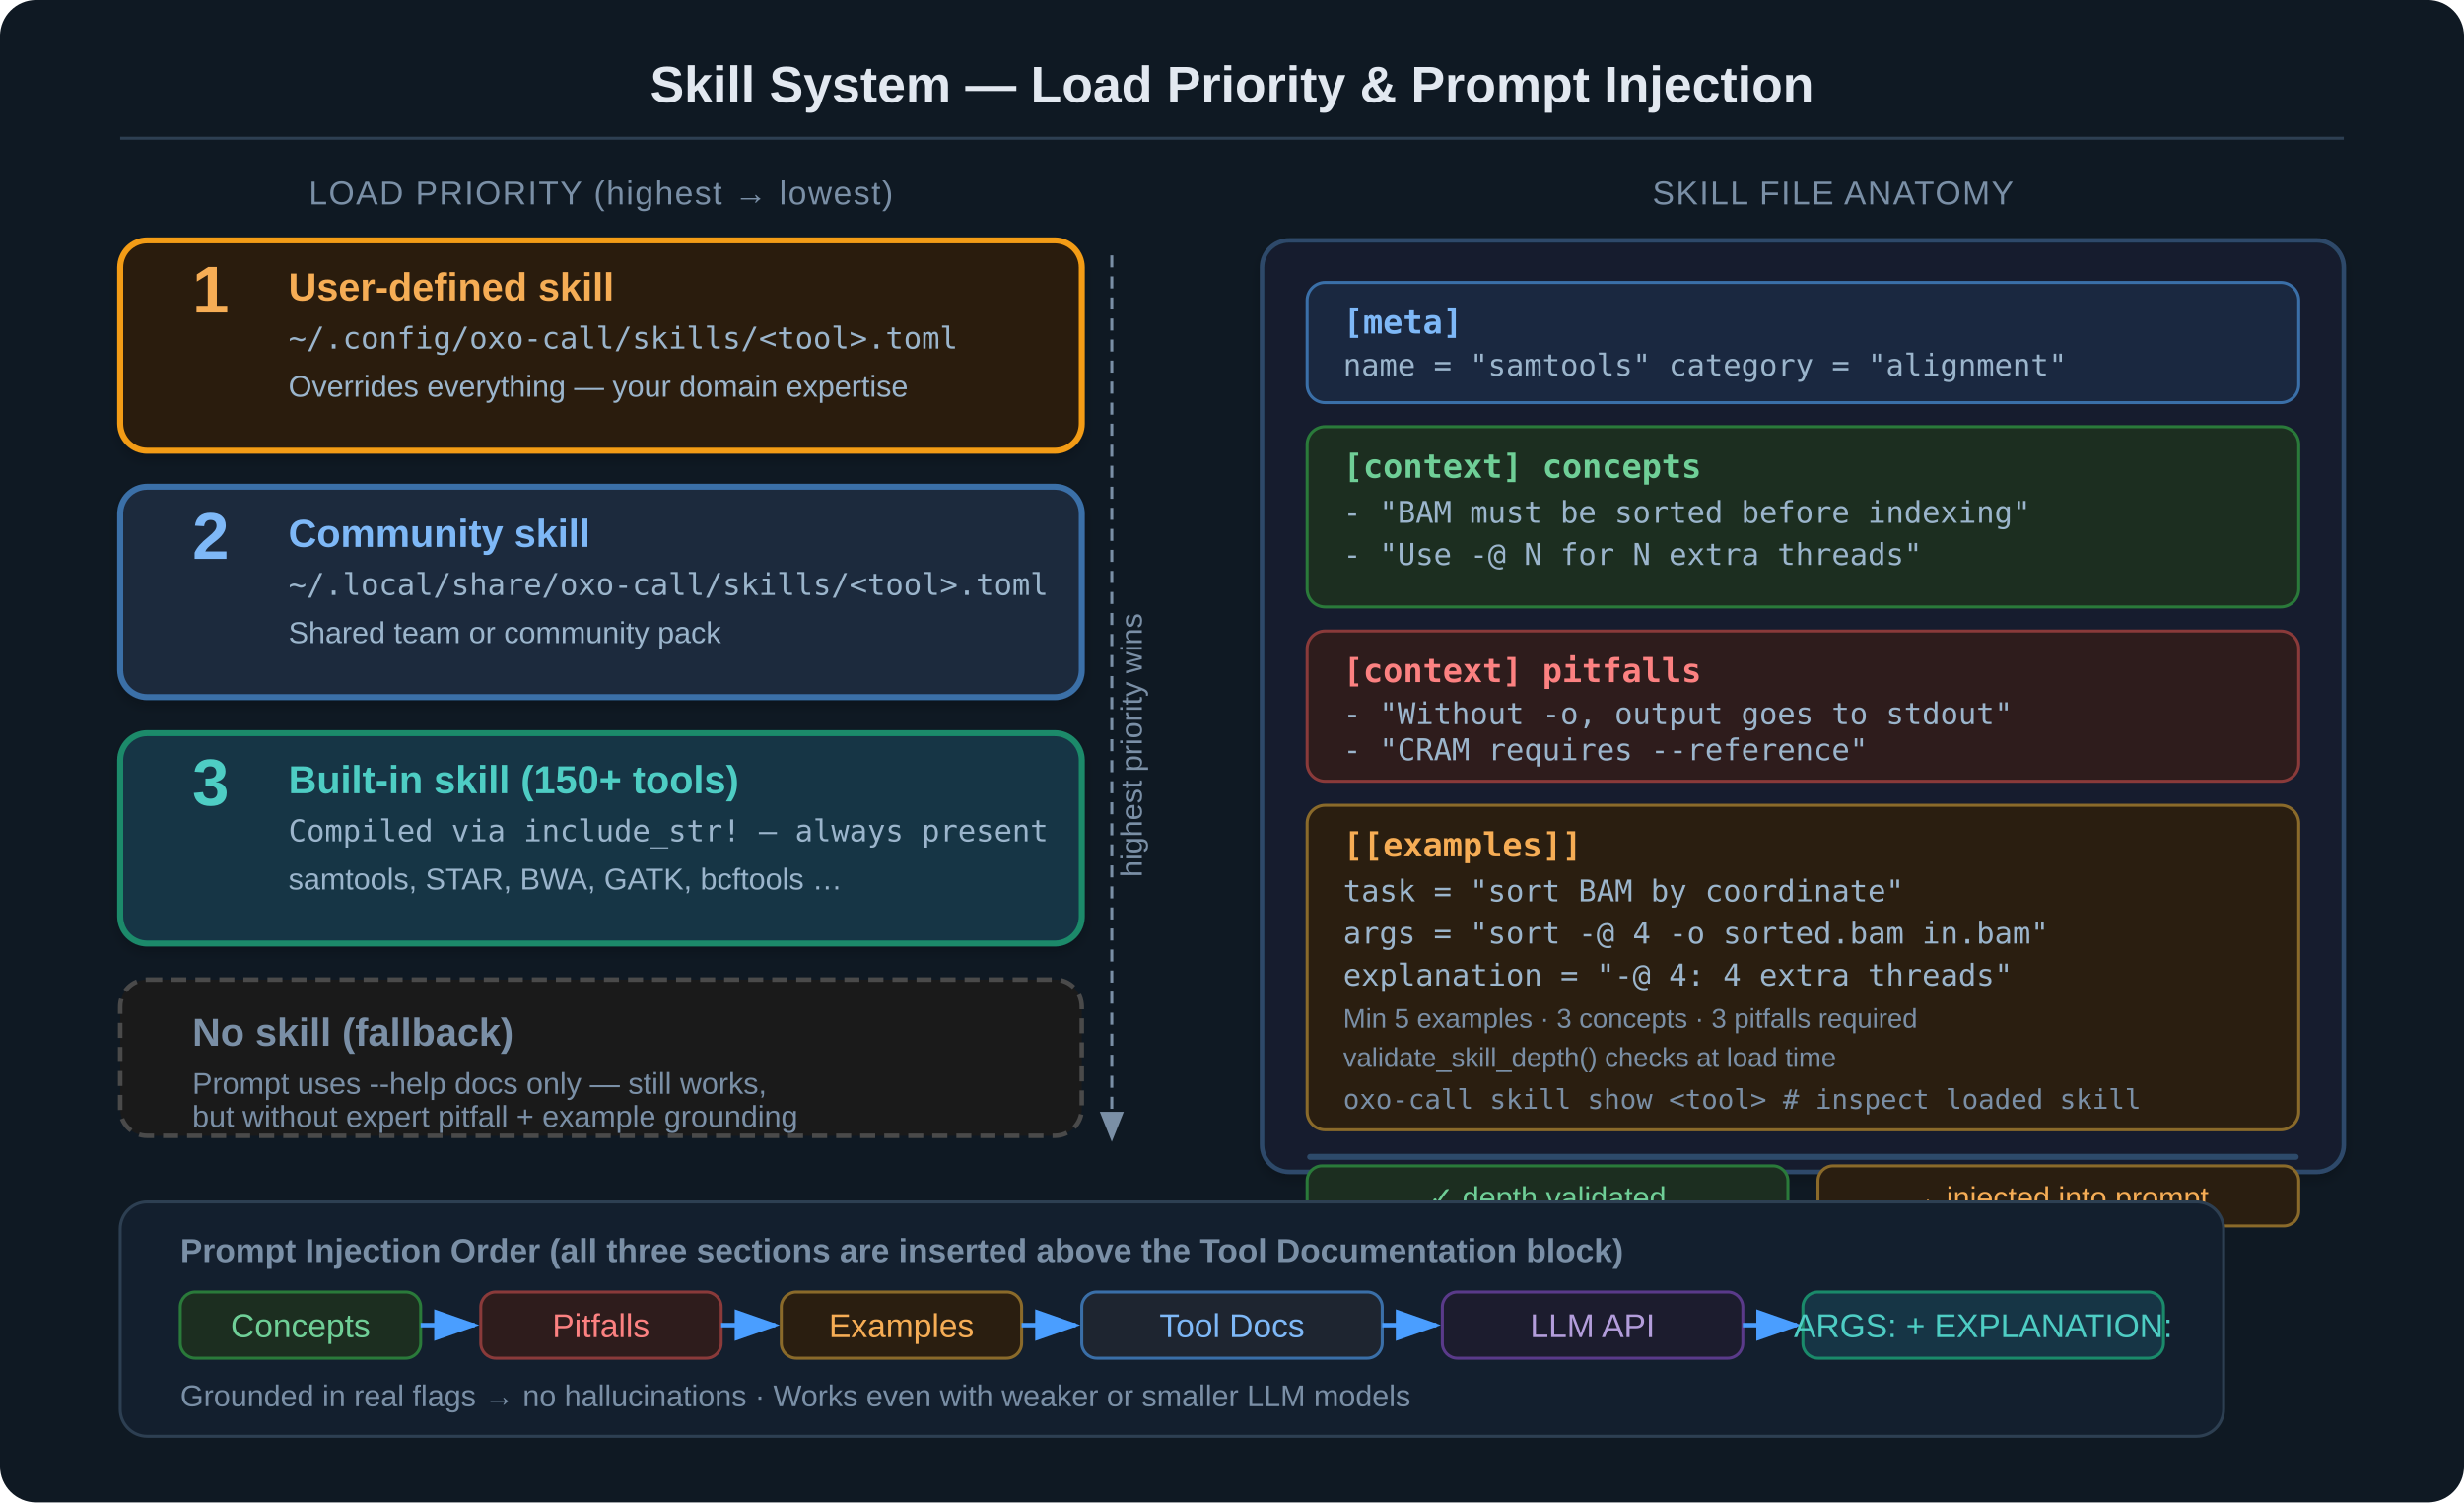
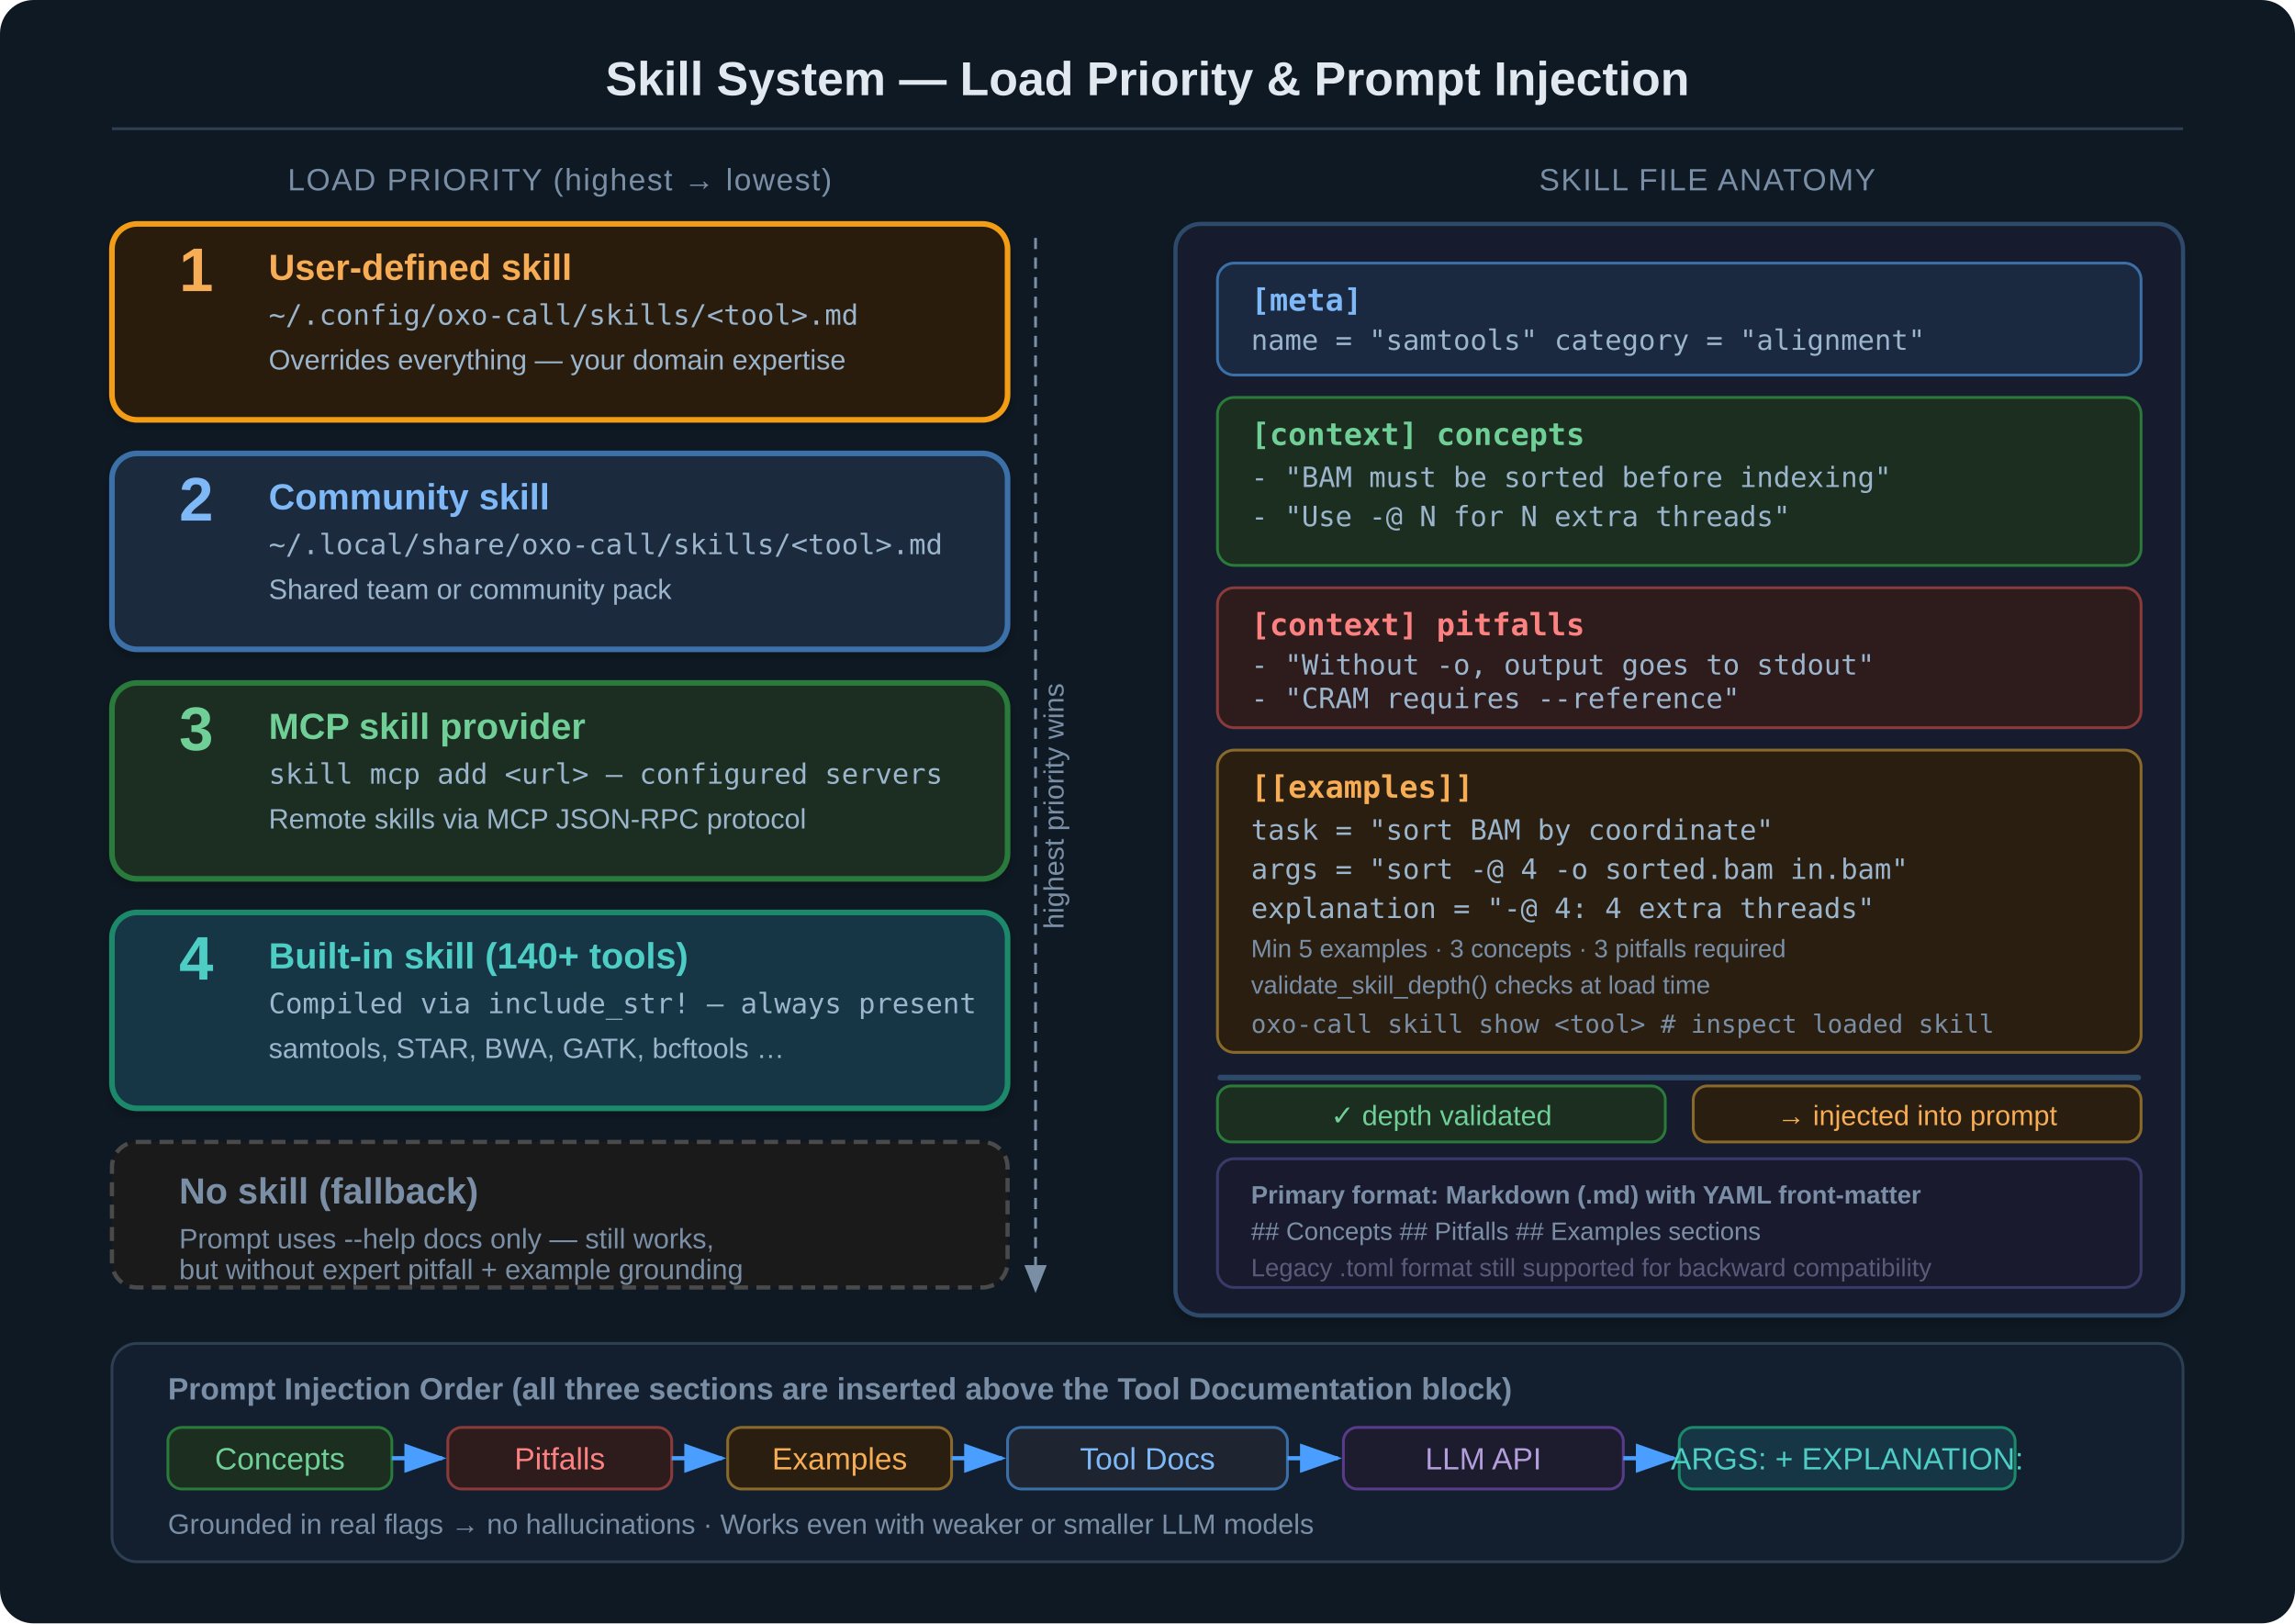
- <svg xmlns="http://www.w3.org/2000/svg" viewBox="0 0 820 500" font-family="'Segoe UI', 'Liberation Sans', Arial, sans-serif">
+ <svg xmlns="http://www.w3.org/2000/svg" viewBox="0 0 820 580" font-family="'Segoe UI', 'Liberation Sans', Arial, sans-serif">
  <defs>
    <marker id="arr" markerWidth="10" markerHeight="7" refX="9" refY="3.5" orient="auto">
      <polygon points="0 0, 10 3.5, 0 7" fill="#4a9eff" />
    </marker>
    <marker id="arr-gold" markerWidth="10" markerHeight="7" refX="9" refY="3.5" orient="auto">
      <polygon points="0 0, 10 3.5, 0 7" fill="#f39c12" />
    </marker>
-     <filter id="shadow">
+     <filter id="shadow" x="-5%" y="-5%" width="110%" height="110%">
      <feDropShadow dx="0" dy="2" stdDeviation="2" flood-color="#00000030" />
    </filter>
  </defs>
-   <rect width="820" height="500" fill="#0f1923" rx="12" />
+   <rect width="820" height="580" fill="#0f1923" rx="12" />
  <text x="410" y="34" text-anchor="middle" fill="#e2e8f0" font-size="17" font-weight="700">Skill System — Load Priority &amp; Prompt Injection</text>
  <line x1="40" y1="46" x2="780" y2="46" stroke="#2d3f52" stroke-width="1" />
  <text x="200" y="68" text-anchor="middle" fill="#7a8fa6" font-size="11" letter-spacing="0.5">LOAD PRIORITY  (highest → lowest)</text>
  <rect x="40" y="80" width="320" height="70" rx="9" fill="#2a1c10" stroke="#f39c12" stroke-width="2" filter="url(#shadow)" />
  <text x="64" y="104" fill="#f6ad55" font-size="22" font-weight="700">1</text>
  <text x="96" y="100" fill="#f6ad55" font-size="13" font-weight="700">User-defined skill</text>
-   <text x="96" y="116" fill="#9bb5cc" font-size="10" font-family="monospace">~/.config/oxo-call/skills/&lt;tool&gt;.toml</text>
+   <text x="96" y="116" fill="#9bb5cc" font-size="10" font-family="monospace">~/.config/oxo-call/skills/&lt;tool&gt;.md</text>
  <text x="96" y="132" fill="#9bb5cc" font-size="10">Overrides everything — your domain expertise</text>
  <rect x="40" y="162" width="320" height="70" rx="9" fill="#1e2a3e" stroke="#3a6fa8" stroke-width="2" filter="url(#shadow)" />
  <text x="64" y="186" fill="#7eb8f7" font-size="22" font-weight="700">2</text>
  <text x="96" y="182" fill="#7eb8f7" font-size="13" font-weight="700">Community skill</text>
-   <text x="96" y="198" fill="#9bb5cc" font-size="10" font-family="monospace">~/.local/share/oxo-call/skills/&lt;tool&gt;.toml</text>
+   <text x="96" y="198" fill="#9bb5cc" font-size="10" font-family="monospace">~/.local/share/oxo-call/skills/&lt;tool&gt;.md</text>
  <text x="96" y="214" fill="#9bb5cc" font-size="10">Shared team or community pack</text>
-   <rect x="40" y="244" width="320" height="70" rx="9" fill="#163545" stroke="#1a8a6a" stroke-width="2" filter="url(#shadow)" />
-   <text x="64" y="268" fill="#4ecdc4" font-size="22" font-weight="700">3</text>
-   <text x="96" y="264" fill="#4ecdc4" font-size="13" font-weight="700">Built-in skill (150+ tools)</text>
-   <text x="96" y="280" fill="#9bb5cc" font-size="10" font-family="monospace">Compiled via include_str! — always present</text>
-   <text x="96" y="296" fill="#9bb5cc" font-size="10">samtools, STAR, BWA, GATK, bcftools …</text>
-   <rect x="40" y="326" width="320" height="52" rx="9" fill="#1a1a1a" stroke="#4a4a4a" stroke-width="1.5" stroke-dasharray="5,3" />
-   <text x="64" y="348" fill="#7a8fa6" font-size="13" font-weight="700">No skill (fallback)</text>
-   <text x="64" y="364" fill="#7a8fa6" font-size="10">Prompt uses --help docs only — still works,</text>
-   <text x="64" y="375" fill="#7a8fa6" font-size="10">but without expert pitfall + example grounding</text>
-   <text x="380" y="248" fill="#7a8fa6" font-size="10" text-anchor="middle" transform="rotate(-90,380,248)">highest priority wins</text>
-   <line x1="370" y1="85" x2="370" y2="370" stroke="#7a8fa6" stroke-width="1" stroke-dasharray="4,3" />
-   <polygon points="366,370 370,380 374,370" fill="#7a8fa6" />
+   <rect x="40" y="244" width="320" height="70" rx="9" fill="#1c2e20" stroke="#2a7a3a" stroke-width="2" filter="url(#shadow)" />
+   <text x="64" y="268" fill="#6fcf97" font-size="22" font-weight="700">3</text>
+   <text x="96" y="264" fill="#6fcf97" font-size="13" font-weight="700">MCP skill provider</text>
+   <text x="96" y="280" fill="#9bb5cc" font-size="10" font-family="monospace">skill mcp add &lt;url&gt;  — configured servers</text>
+   <text x="96" y="296" fill="#9bb5cc" font-size="10">Remote skills via MCP JSON-RPC protocol</text>
+   <rect x="40" y="326" width="320" height="70" rx="9" fill="#163545" stroke="#1a8a6a" stroke-width="2" filter="url(#shadow)" />
+   <text x="64" y="350" fill="#4ecdc4" font-size="22" font-weight="700">4</text>
+   <text x="96" y="346" fill="#4ecdc4" font-size="13" font-weight="700">Built-in skill (140+ tools)</text>
+   <text x="96" y="362" fill="#9bb5cc" font-size="10" font-family="monospace">Compiled via include_str! — always present</text>
+   <text x="96" y="378" fill="#9bb5cc" font-size="10">samtools, STAR, BWA, GATK, bcftools …</text>
+   <rect x="40" y="408" width="320" height="52" rx="9" fill="#1a1a1a" stroke="#4a4a4a" stroke-width="1.5" stroke-dasharray="5,3" />
+   <text x="64" y="430" fill="#7a8fa6" font-size="13" font-weight="700">No skill (fallback)</text>
+   <text x="64" y="446" fill="#7a8fa6" font-size="10">Prompt uses --help docs only — still works,</text>
+   <text x="64" y="457" fill="#7a8fa6" font-size="10">but without expert pitfall + example grounding</text>
+   <text x="380" y="288" fill="#7a8fa6" font-size="10" text-anchor="middle" transform="rotate(-90,380,288)">highest priority wins</text>
+   <line x1="370" y1="85" x2="370" y2="452" stroke="#7a8fa6" stroke-width="1" stroke-dasharray="4,3" />
+   <polygon points="366,452 370,462 374,452" fill="#7a8fa6" />
  <text x="610" y="68" text-anchor="middle" fill="#7a8fa6" font-size="11" letter-spacing="0.5">SKILL FILE ANATOMY</text>
-   <rect x="420" y="80" width="360" height="310" rx="9" fill="#131f2e" stroke="#2d4a6a" stroke-width="1.5" filter="url(#shadow)" />
+   <rect x="420" y="80" width="360" height="390" rx="9" fill="#131f2e" stroke="#2d4a6a" stroke-width="1.5" filter="url(#shadow)" />
  <rect x="435" y="94" width="330" height="40" rx="6" fill="#1a2840" stroke="#3a6fa8" stroke-width="1" />
  <text x="447" y="111" fill="#7eb8f7" font-size="11" font-family="monospace" font-weight="700">[meta]</text>
  <text x="447" y="125" fill="#9bb5cc" font-size="10" font-family="monospace">name = "samtools"  category = "alignment"</text>
  <rect x="435" y="142" width="330" height="60" rx="6" fill="#1c2e20" stroke="#2a7a3a" stroke-width="1" />
  <text x="447" y="159" fill="#6fcf97" font-size="11" font-family="monospace" font-weight="700">[context]  concepts</text>
  <text x="447" y="174" fill="#9bb5cc" font-size="10" font-family="monospace">- "BAM must be sorted before indexing"</text>
  <text x="447" y="188" fill="#9bb5cc" font-size="10" font-family="monospace">- "Use -@ N for N extra threads"</text>
  <rect x="435" y="210" width="330" height="50" rx="6" fill="#2e1c1c" stroke="#8a3a3a" stroke-width="1" />
  <text x="447" y="227" fill="#fc8181" font-size="11" font-family="monospace" font-weight="700">[context]  pitfalls</text>
  <text x="447" y="241" fill="#9bb5cc" font-size="10" font-family="monospace">- "Without -o, output goes to stdout"</text>
  <text x="447" y="253" fill="#9bb5cc" font-size="10" font-family="monospace">- "CRAM requires --reference"</text>
  <rect x="435" y="268" width="330" height="108" rx="6" fill="#2a1e10" stroke="#8a6a2a" stroke-width="1" />
  <text x="447" y="285" fill="#f6ad55" font-size="11" font-family="monospace" font-weight="700">[[examples]]</text>
  <text x="447" y="300" fill="#9bb5cc" font-size="10" font-family="monospace">task = "sort BAM by coordinate"</text>
  <text x="447" y="314" fill="#9bb5cc" font-size="10" font-family="monospace">args = "sort -@ 4 -o sorted.bam in.bam"</text>
  <text x="447" y="328" fill="#9bb5cc" font-size="10" font-family="monospace">explanation = "-@ 4: 4 extra threads"</text>
  <text x="447" y="342" fill="#7a8fa6" font-size="9">Min 5 examples · 3 concepts · 3 pitfalls required</text>
  <text x="447" y="355" fill="#7a8fa6" font-size="9">validate_skill_depth() checks at load time</text>
  <text x="447" y="369" fill="#7a8fa6" font-size="9" font-family="monospace">oxo-call skill show &lt;tool&gt;  # inspect loaded skill</text>
  <rect x="435" y="384" width="330" height="2" rx="1" fill="#2d4a6a" />
  <rect x="435" y="388" width="160" height="20" rx="5" fill="#1c2e20" stroke="#2a7a3a" stroke-width="1" />
  <text x="515" y="402" text-anchor="middle" fill="#6fcf97" font-size="10">✓ depth validated</text>
  <rect x="605" y="388" width="160" height="20" rx="5" fill="#2a1e10" stroke="#8a6a2a" stroke-width="1" />
  <text x="685" y="402" text-anchor="middle" fill="#f6ad55" font-size="10">→ injected into prompt</text>
-   <rect x="40" y="400" width="700" height="78" rx="9" fill="#131f2e" stroke="#2d3f52" stroke-width="1" />
-   <text x="60" y="420" fill="#7a8fa6" font-size="11" font-weight="700">Prompt Injection Order  (all three sections are inserted above the Tool Documentation block)</text>
-   <rect x="60" y="430" width="80" height="22" rx="5" fill="#1c2e20" stroke="#2a7a3a" stroke-width="1" />
-   <text x="100" y="445" text-anchor="middle" fill="#6fcf97" font-size="11">Concepts</text>
-   <line x1="140" y1="441" x2="158" y2="441" stroke="#4a9eff" stroke-width="1.5" marker-end="url(#arr)" />
-   <rect x="160" y="430" width="80" height="22" rx="5" fill="#2e1c1c" stroke="#8a3a3a" stroke-width="1" />
-   <text x="200" y="445" text-anchor="middle" fill="#fc8181" font-size="11">Pitfalls</text>
-   <line x1="240" y1="441" x2="258" y2="441" stroke="#4a9eff" stroke-width="1.5" marker-end="url(#arr)" />
-   <rect x="260" y="430" width="80" height="22" rx="5" fill="#2a1e10" stroke="#8a6a2a" stroke-width="1" />
-   <text x="300" y="445" text-anchor="middle" fill="#f6ad55" font-size="11">Examples</text>
-   <line x1="340" y1="441" x2="358" y2="441" stroke="#4a9eff" stroke-width="1.5" marker-end="url(#arr)" />
-   <rect x="360" y="430" width="100" height="22" rx="5" fill="#1e2530" stroke="#3a6fa8" stroke-width="1" />
-   <text x="410" y="445" text-anchor="middle" fill="#7eb8f7" font-size="11">Tool Docs</text>
-   <line x1="460" y1="441" x2="478" y2="441" stroke="#4a9eff" stroke-width="1.5" marker-end="url(#arr)" />
-   <rect x="480" y="430" width="100" height="22" rx="5" fill="#1c1c2e" stroke="#5a3a8a" stroke-width="1" />
-   <text x="530" y="445" text-anchor="middle" fill="#b39ddb" font-size="11">LLM API</text>
-   <line x1="580" y1="441" x2="598" y2="441" stroke="#4a9eff" stroke-width="1.5" marker-end="url(#arr)" />
-   <rect x="600" y="430" width="120" height="22" rx="5" fill="#163545" stroke="#1a8a6a" stroke-width="1" />
-   <text x="660" y="445" text-anchor="middle" fill="#4ecdc4" font-size="11">ARGS: + EXPLANATION:</text>
-   <text x="60" y="468" fill="#7a8fa6" font-size="10">Grounded in real flags → no hallucinations · Works even with weaker or smaller LLM models</text>
+   <rect x="435" y="414" width="330" height="46" rx="6" fill="#1a1a2e" stroke="#3a3a6a" stroke-width="1" />
+   <text x="447" y="430" fill="#7a8fa6" font-size="9" font-weight="700">Primary format: Markdown (.md) with YAML front-matter</text>
+   <text x="447" y="443" fill="#7a8fa6" font-size="9">## Concepts  ## Pitfalls  ## Examples sections</text>
+   <text x="447" y="456" fill="#5a5a7a" font-size="9">Legacy .toml format still supported for backward compatibility</text>
+   <rect x="40" y="480" width="740" height="78" rx="9" fill="#131f2e" stroke="#2d3f52" stroke-width="1" />
+   <text x="60" y="500" fill="#7a8fa6" font-size="11" font-weight="700">Prompt Injection Order  (all three sections are inserted above the Tool Documentation block)</text>
+   <rect x="60" y="510" width="80" height="22" rx="5" fill="#1c2e20" stroke="#2a7a3a" stroke-width="1" />
+   <text x="100" y="525" text-anchor="middle" fill="#6fcf97" font-size="11">Concepts</text>
+   <line x1="140" y1="521" x2="158" y2="521" stroke="#4a9eff" stroke-width="1.5" marker-end="url(#arr)" />
+   <rect x="160" y="510" width="80" height="22" rx="5" fill="#2e1c1c" stroke="#8a3a3a" stroke-width="1" />
+   <text x="200" y="525" text-anchor="middle" fill="#fc8181" font-size="11">Pitfalls</text>
+   <line x1="240" y1="521" x2="258" y2="521" stroke="#4a9eff" stroke-width="1.5" marker-end="url(#arr)" />
+   <rect x="260" y="510" width="80" height="22" rx="5" fill="#2a1e10" stroke="#8a6a2a" stroke-width="1" />
+   <text x="300" y="525" text-anchor="middle" fill="#f6ad55" font-size="11">Examples</text>
+   <line x1="340" y1="521" x2="358" y2="521" stroke="#4a9eff" stroke-width="1.5" marker-end="url(#arr)" />
+   <rect x="360" y="510" width="100" height="22" rx="5" fill="#1e2530" stroke="#3a6fa8" stroke-width="1" />
+   <text x="410" y="525" text-anchor="middle" fill="#7eb8f7" font-size="11">Tool Docs</text>
+   <line x1="460" y1="521" x2="478" y2="521" stroke="#4a9eff" stroke-width="1.5" marker-end="url(#arr)" />
+   <rect x="480" y="510" width="100" height="22" rx="5" fill="#1c1c2e" stroke="#5a3a8a" stroke-width="1" />
+   <text x="530" y="525" text-anchor="middle" fill="#b39ddb" font-size="11">LLM API</text>
+   <line x1="580" y1="521" x2="598" y2="521" stroke="#4a9eff" stroke-width="1.5" marker-end="url(#arr)" />
+   <rect x="600" y="510" width="120" height="22" rx="5" fill="#163545" stroke="#1a8a6a" stroke-width="1" />
+   <text x="660" y="525" text-anchor="middle" fill="#4ecdc4" font-size="11">ARGS: + EXPLANATION:</text>
+   <text x="60" y="548" fill="#7a8fa6" font-size="10">Grounded in real flags → no hallucinations · Works even with weaker or smaller LLM models</text>
</svg>
